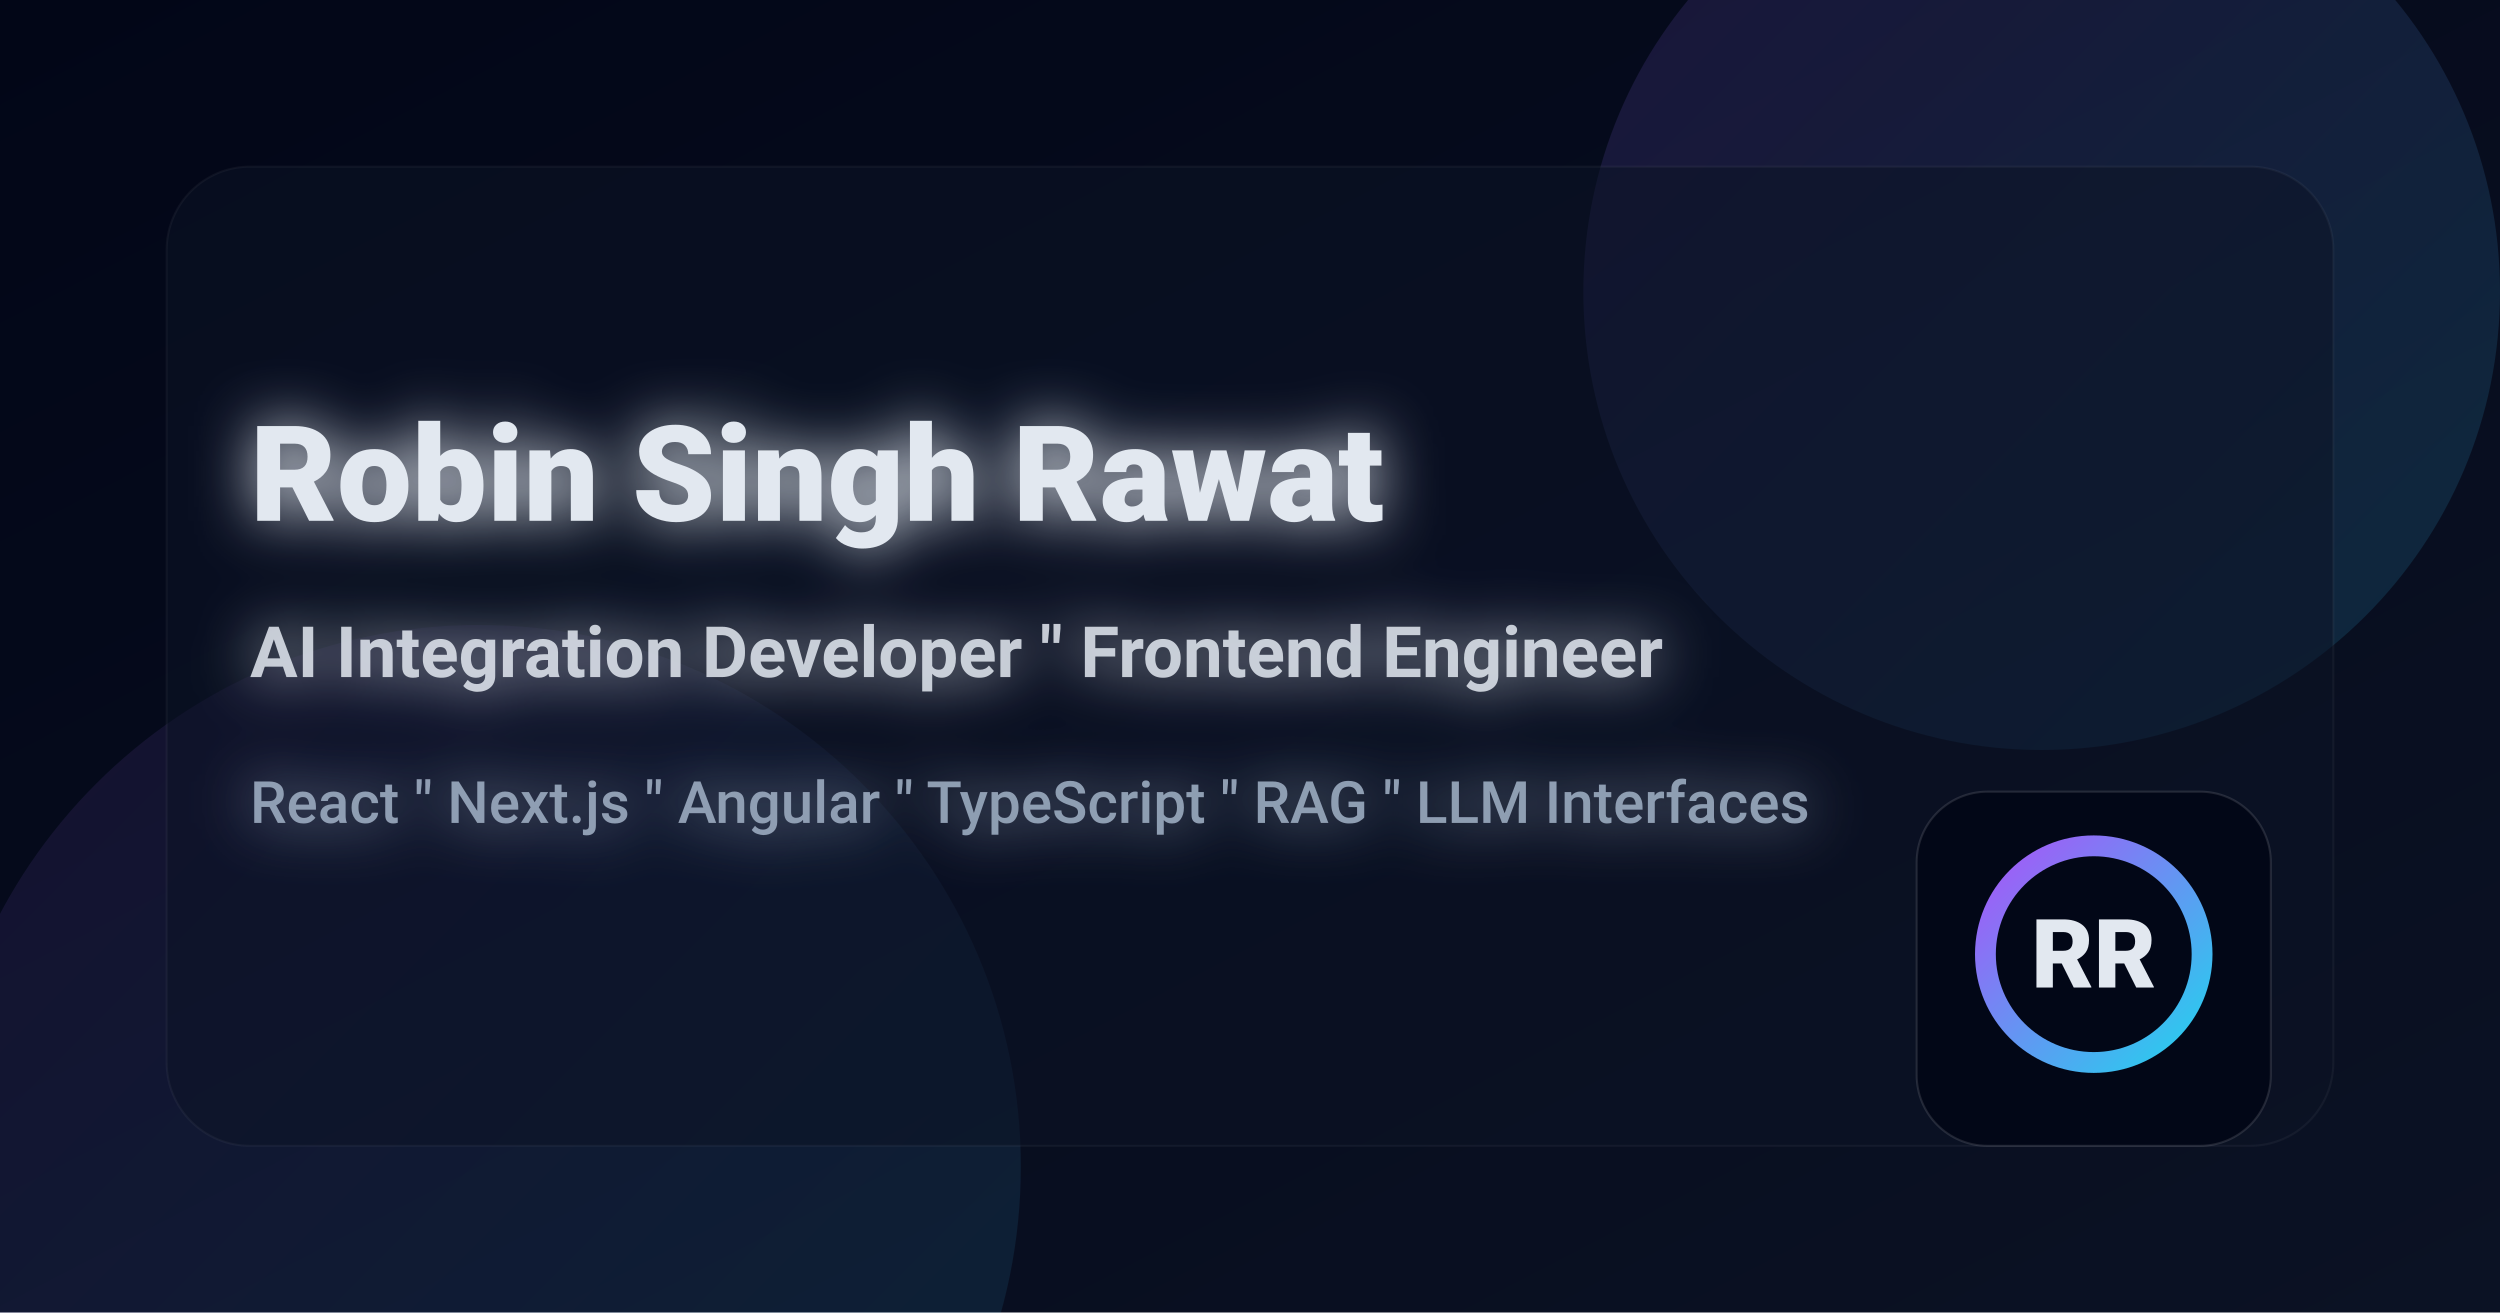
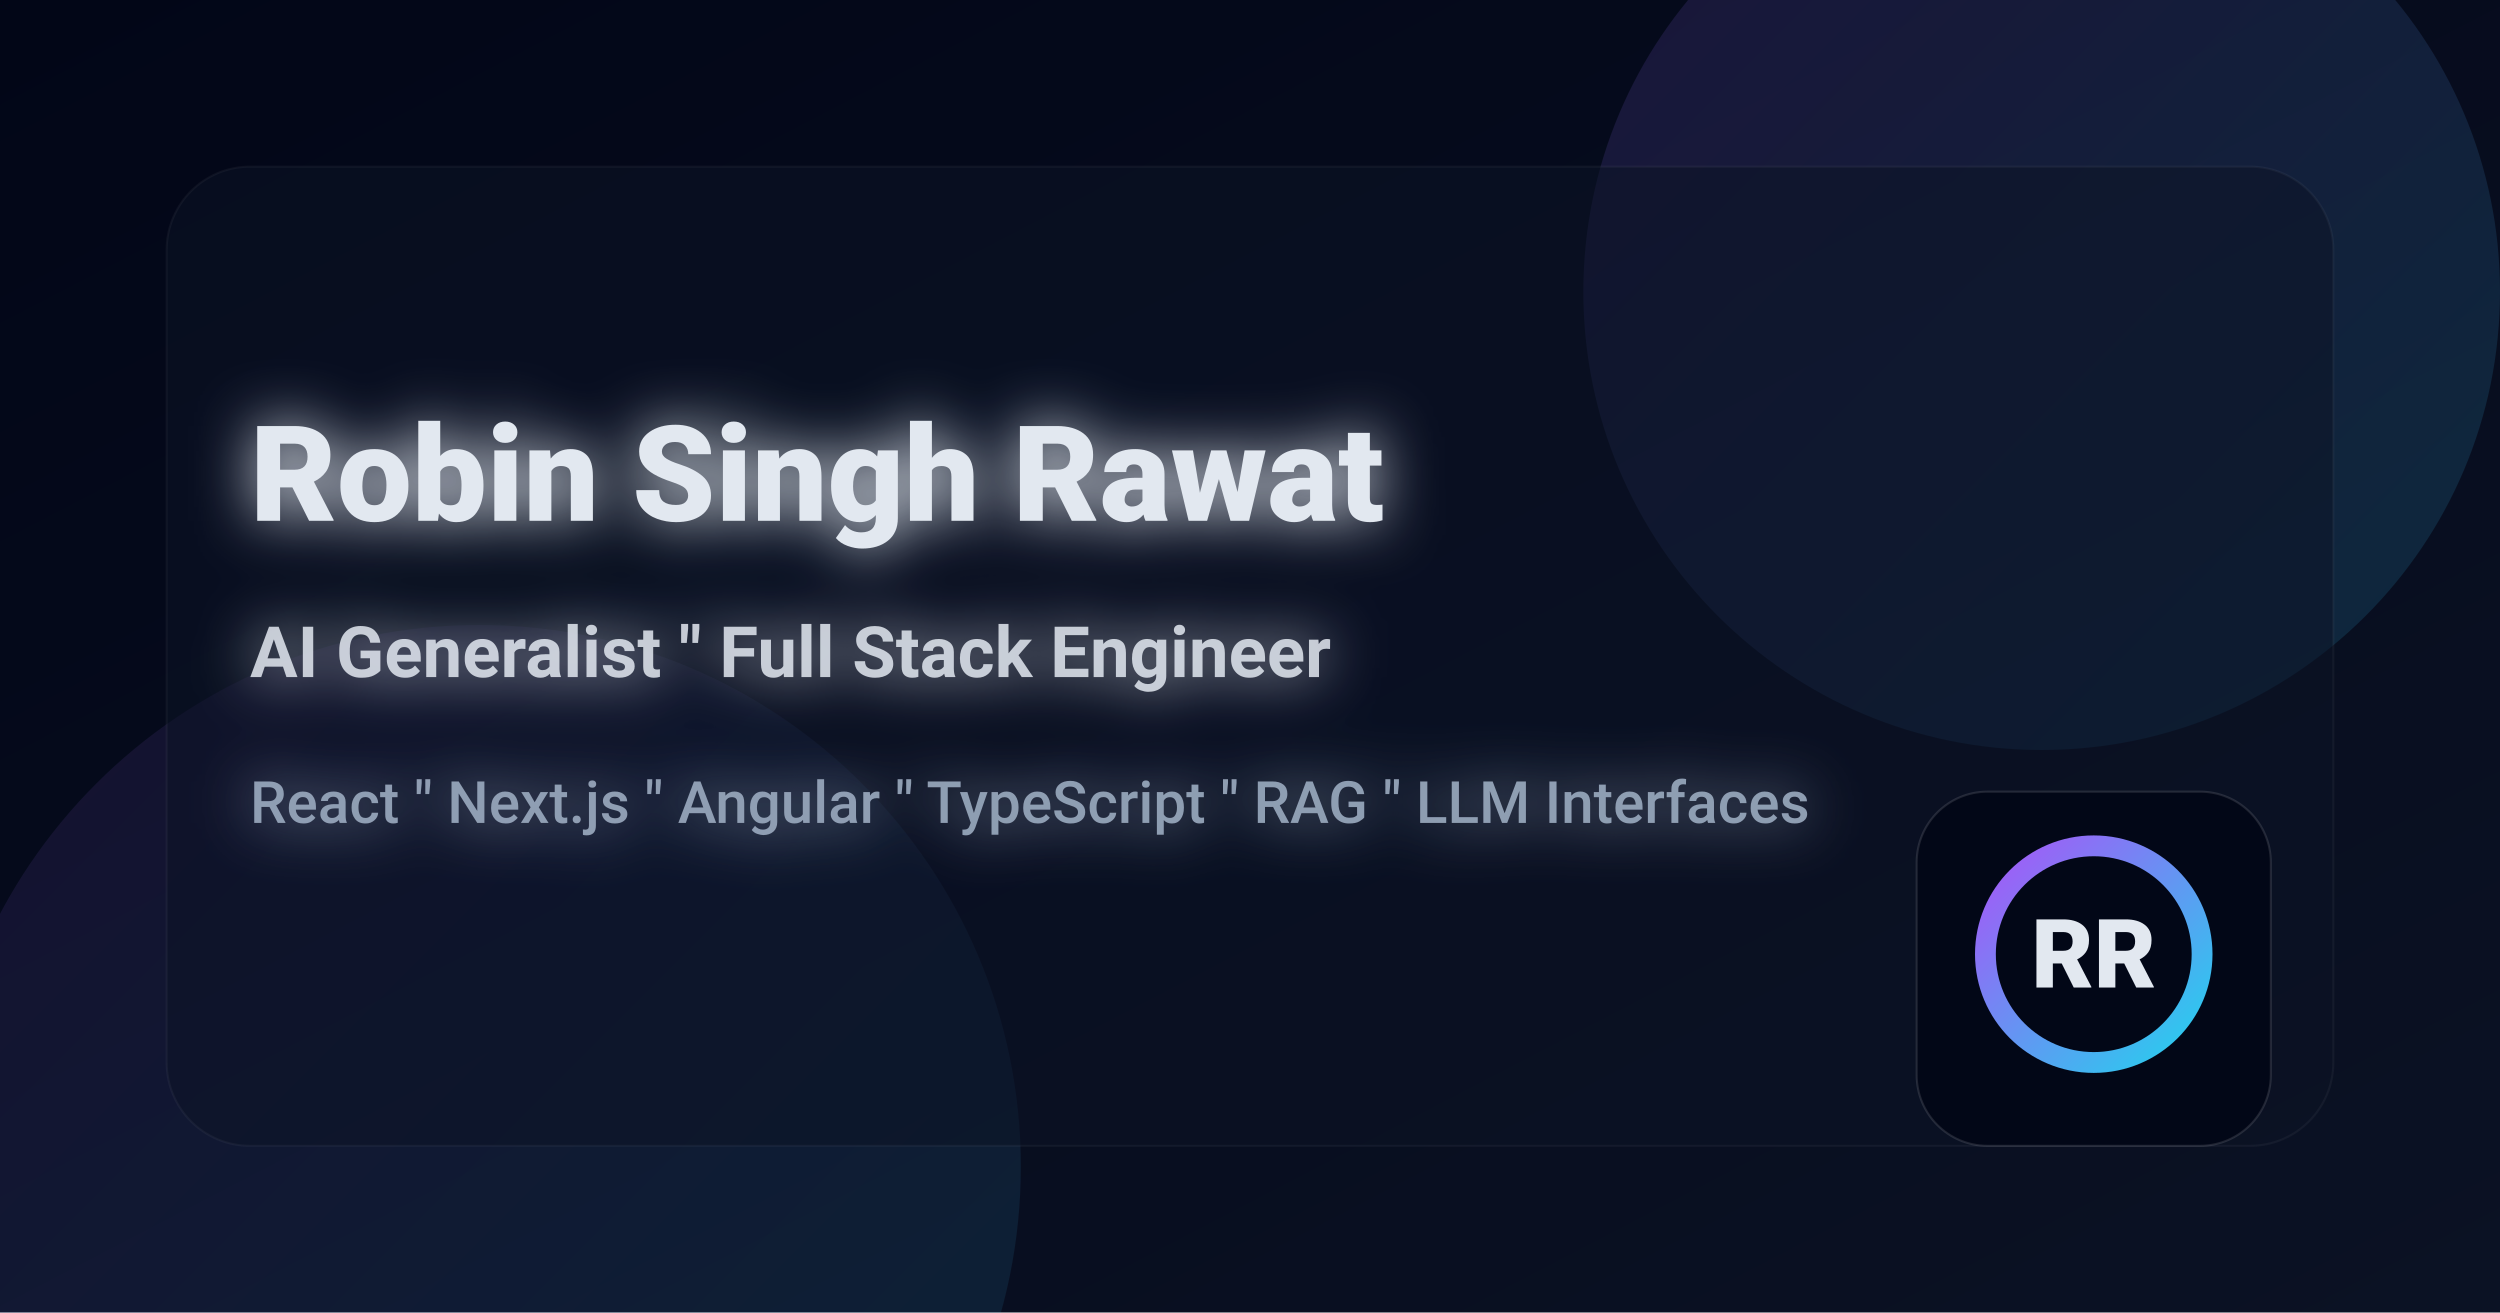
<svg xmlns="http://www.w3.org/2000/svg" width="1200" height="630" viewBox="0 0 1200 630" role="img" aria-label="Robin Singh Rawat">
  <defs>
    <linearGradient id="bg" x1="0" y1="0" x2="1" y2="1">
      <stop offset="0" stop-color="#020617" />
      <stop offset="1" stop-color="#0b1224" />
    </linearGradient>
    <linearGradient id="g" x1="0" y1="0" x2="1" y2="1">
      <stop offset="0" stop-color="#a855f7" />
      <stop offset="1" stop-color="#22d3ee" />
    </linearGradient>
    <filter id="glow" x="-20%" y="-20%" width="140%" height="140%">
      <feGaussianBlur stdDeviation="14" result="b" />
      <feMerge>
        <feMergeNode in="b" />
        <feMergeNode in="SourceGraphic" />
      </feMerge>
    </filter>
  </defs>
  <rect width="1200" height="630" fill="url(#bg)" />
  <circle cx="980" cy="140" r="220" fill="url(#g)" opacity="0.14" />
  <circle cx="230" cy="560" r="260" fill="url(#g)" opacity="0.10" />
  <rect x="80" y="80" width="1040" height="470" rx="40" fill="#0b1224" opacity="0.55" stroke="rgba(255,255,255,0.08)" />
  <g filter="url(#glow)">
    <text x="120" y="250" font-size="64" font-weight="800" font-family="ui-sans-serif, system-ui, -apple-system, Segoe UI, Roboto, Arial" fill="#e2e8f0">Robin Singh Rawat</text>
-     <text x="120" y="325" font-size="34" font-weight="600" font-family="ui-sans-serif, system-ui, -apple-system, Segoe UI, Roboto, Arial" fill="rgba(226,232,240,0.85)">AI Integration Developer " Frontend Engineer</text>
+     <text x="120" y="325" font-size="34" font-weight="600" font-family="ui-sans-serif, system-ui, -apple-system, Segoe UI, Roboto, Arial" fill="rgba(226,232,240,0.85)">AI Generalist " Full Stack Engineer</text>
    <text x="120" y="395" font-size="28" font-weight="500" font-family="ui-sans-serif, system-ui, -apple-system, Segoe UI, Roboto, Arial" fill="rgba(148,163,184,0.95)">React " Next.js " Angular " TypeScript " RAG " LLM Interfaces</text>
  </g>
  <g transform="translate(920, 380)">
    <rect x="0" y="0" width="170" height="170" rx="34" fill="rgba(2,6,23,0.9)" stroke="rgba(255,255,255,0.12)" />
    <circle cx="85" cy="78" r="52" fill="none" stroke="url(#g)" stroke-width="10" />
    <text x="85" y="94" text-anchor="middle" font-size="46" font-weight="800" font-family="ui-sans-serif, system-ui, -apple-system, Segoe UI, Roboto, Arial" fill="#e2e8f0">RR</text>
  </g>
</svg>
